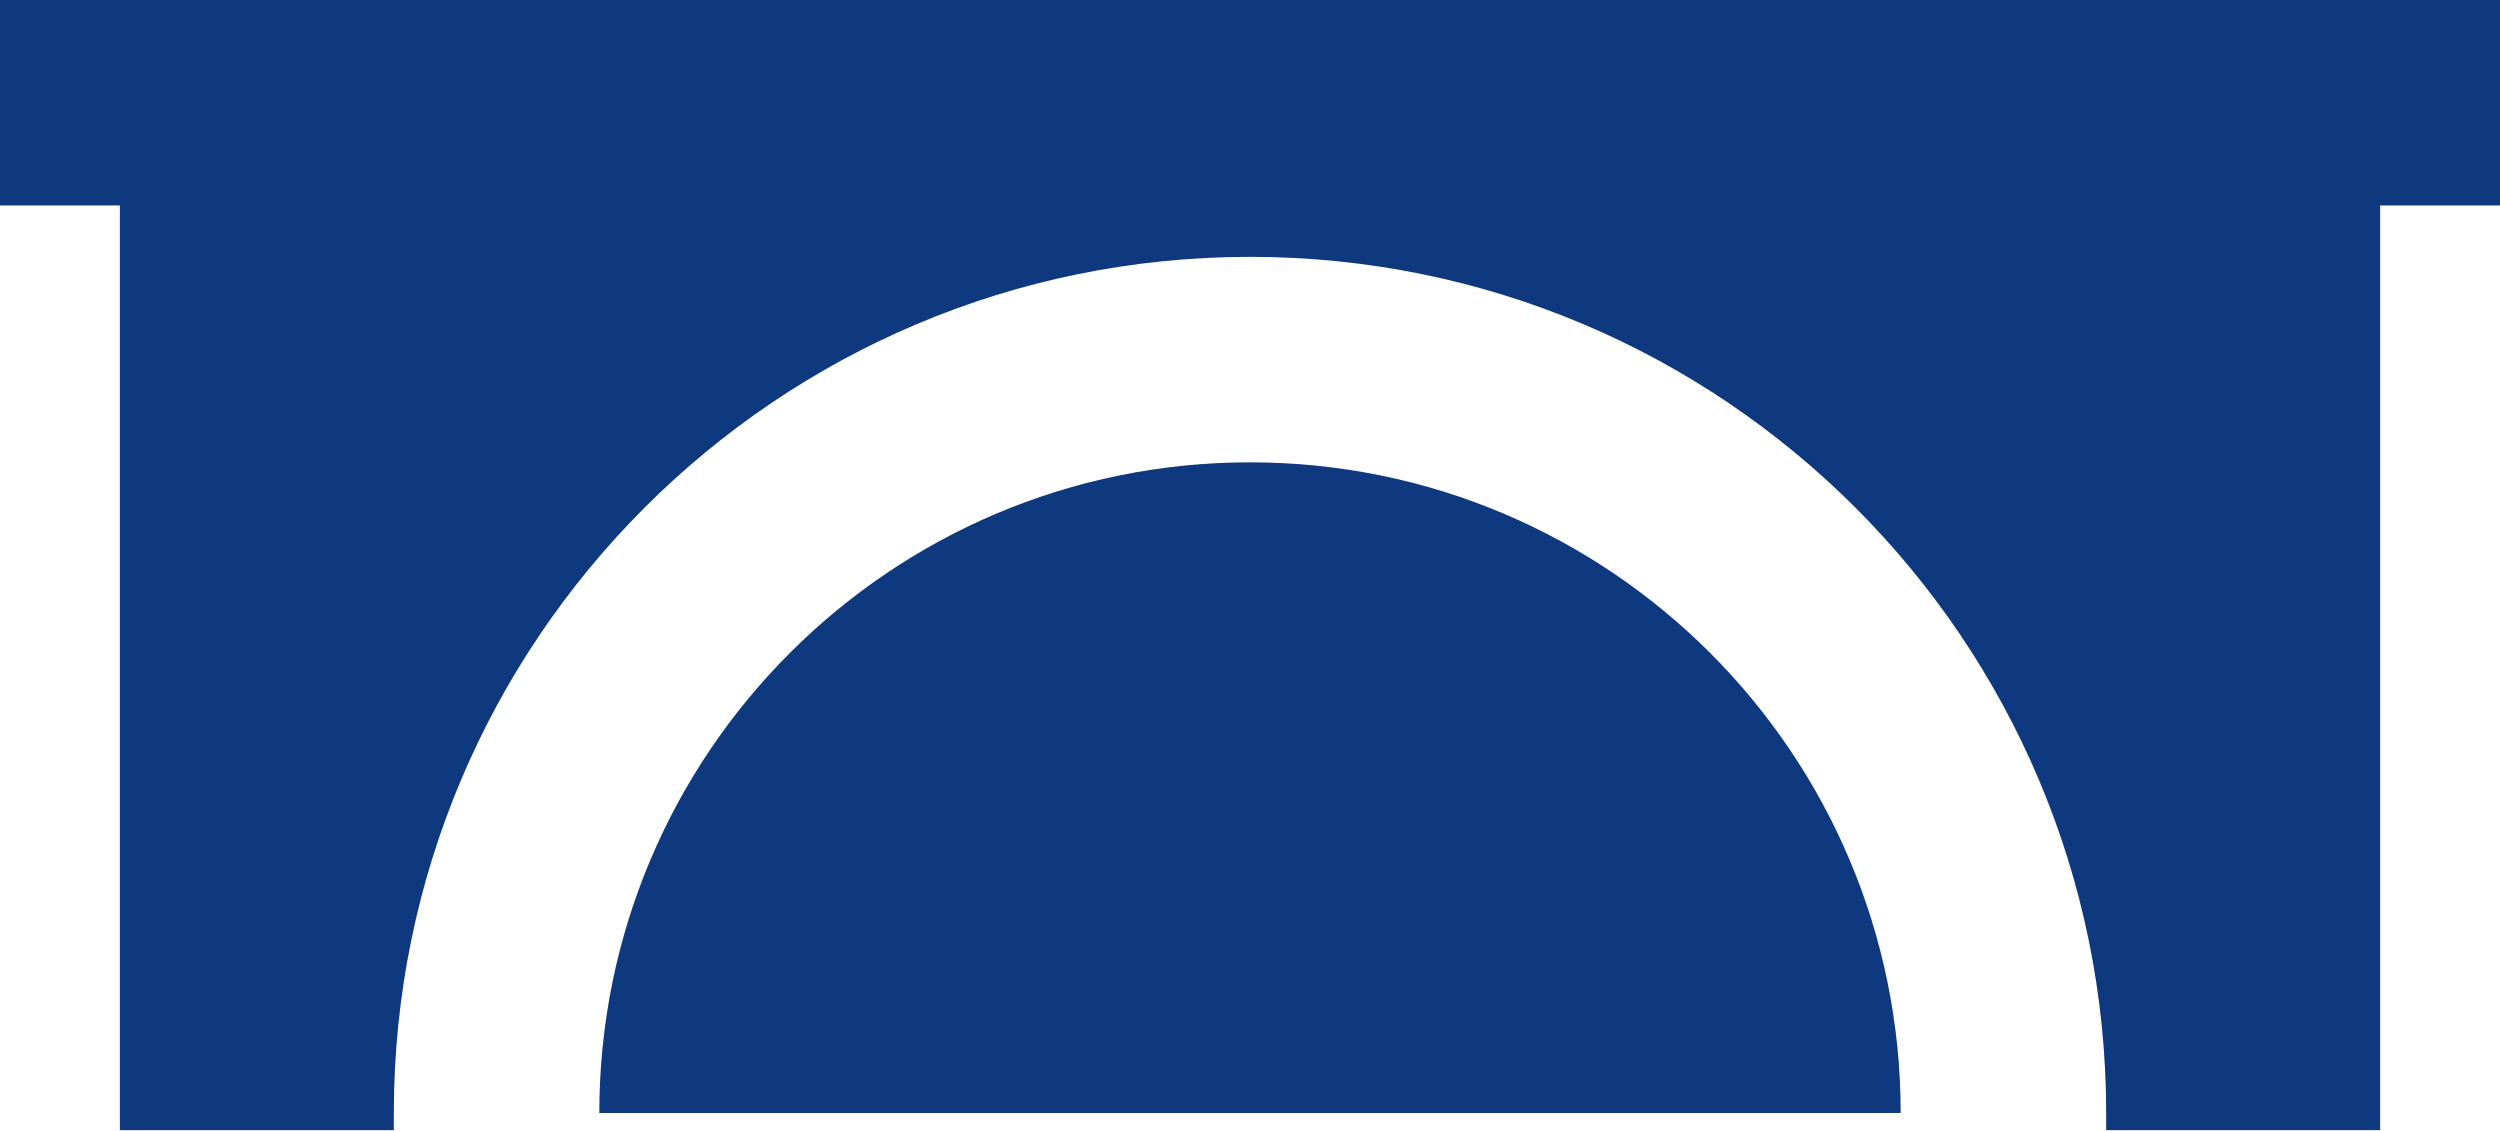
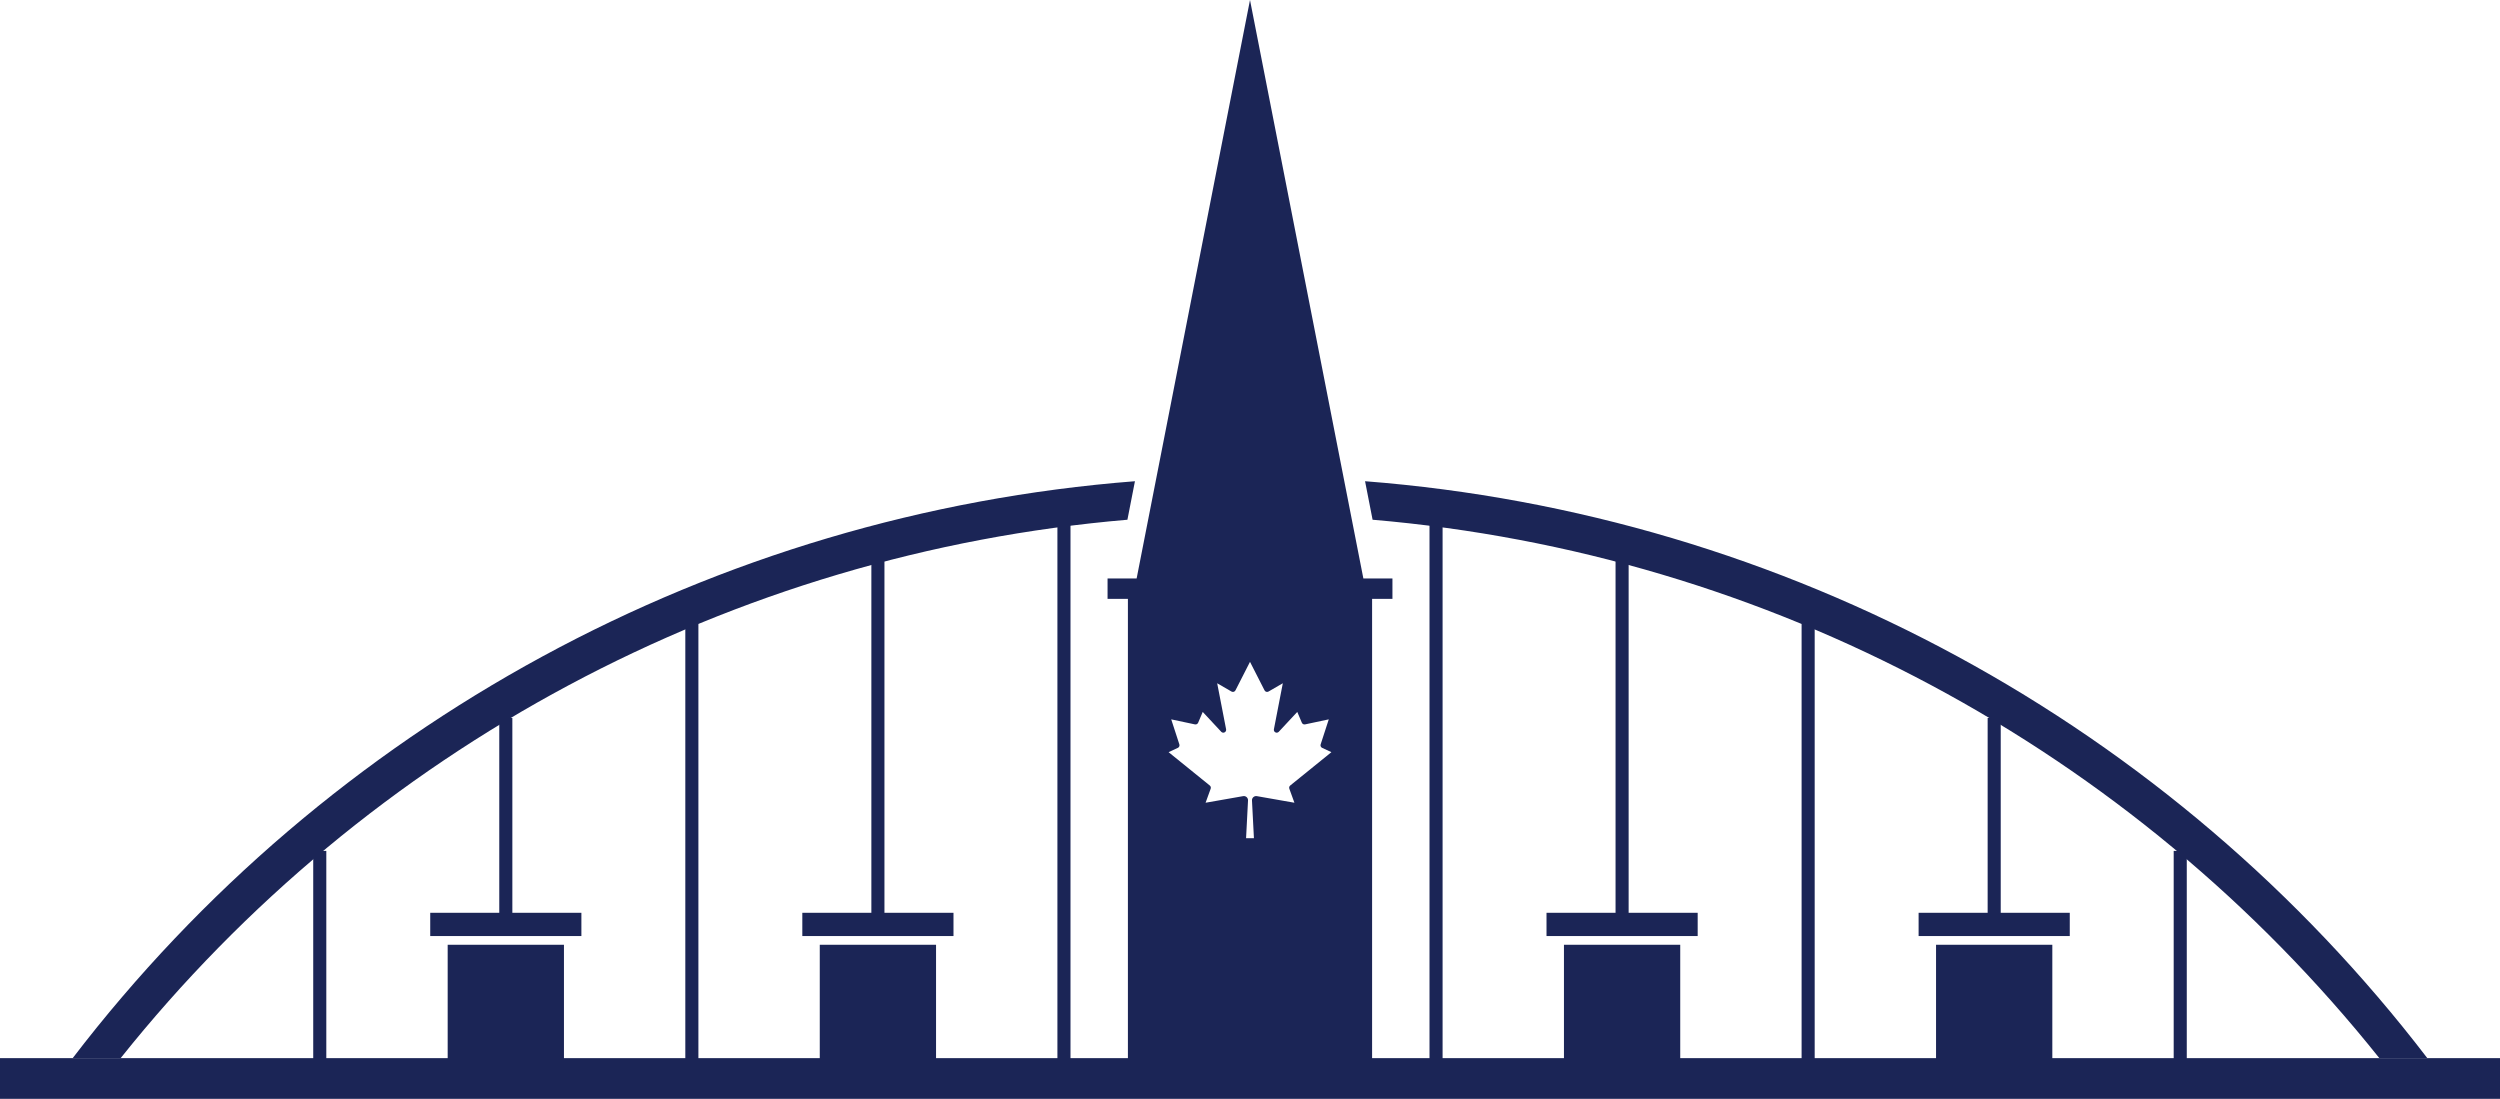
- <svg xmlns="http://www.w3.org/2000/svg" viewBox="0 0 292 132" width="292" height="132" role="img" aria-label="FrancoBridge">
-   <path fill="#0E397F" d="M0 0H292V24H278V132H246V130A100 100 0 0 0 46 130V132H14V24H0Z" />
-   <path fill="#0E397F" d="M70 130A76 76 0 0 1 222 130Z" />
+ <svg xmlns="http://www.w3.org/2000/svg" viewBox="70 56 860 378" width="860" height="378" role="img" aria-label="FrancoBridge">
+   <path fill="#1B2556" d="M905 420A510.06 510.06 0 0 0 539.58 221.54L542.17 234.79A497.06 497.06 0 0 1 888.5 420ZM95 420A510.06 510.06 0 0 1 460.42 221.54L457.83 234.79A497.06 497.06 0 0 0 111.5 420Z" />
+   <path fill="#1B2556" d="M433.75 236.14H438.25V420.5H433.75ZM561.75 236.14H566.25V420.5H561.75ZM369.75 248.76H374.25V370.5H369.75ZM625.75 248.76H630.25V370.5H625.75ZM305.75 270.58H310.25V420.5H305.75ZM689.75 270.58H694.25V420.5H689.75ZM241.75 302.99H246.25V370.5H241.75ZM753.75 302.99H758.25V370.5H753.75ZM177.75 348.71H182.25V420.5H177.75ZM817.75 348.71H822.25V420.5H817.75ZM70 420H930V434H70ZM352 381H392V420.5H352ZM346 370H398V378H346ZM608 381H648V420.5H608ZM602 370H654V378H602ZM224 381H264V420.5H224ZM218 370H270V378H218ZM736 381H776V420.5H736ZM730 370H782V378H730Z" />
+   <path fill="#1B2556" fill-rule="evenodd" d="M458 420.5V262H451V255H461L500 56L539 255H549V262H542V420.5ZM498.65 344.33L499.32 331.34A1.43 1.43 0 0 0 497.65 329.87L484.72 332.14L486.47 327.32A0.98 0.98 0 0 0 486.17 326.22L472 314.75L475.19 313.26A0.98 0.98 0 0 0 475.7 312.07L472.9 303.46L481.06 305.19A0.98 0.98 0 0 0 482.16 304.62L483.74 300.9L490.11 307.74A0.98 0.98 0 0 0 491.78 306.88L488.71 291.04L493.63 293.89A0.98 0.98 0 0 0 495 293.48L500 283.67L505 293.48A0.98 0.98 0 0 0 506.37 293.89L511.29 291.04L508.22 306.88A0.98 0.98 0 0 0 509.89 307.74L516.26 300.9L517.84 304.62A0.98 0.98 0 0 0 518.94 305.19L527.1 303.46L524.3 312.07A0.98 0.98 0 0 0 524.81 313.26L528 314.75L513.83 326.22A0.98 0.98 0 0 0 513.53 327.32L515.28 332.14L502.35 329.87A1.43 1.43 0 0 0 500.68 331.34L501.35 344.33Z" />
</svg>
